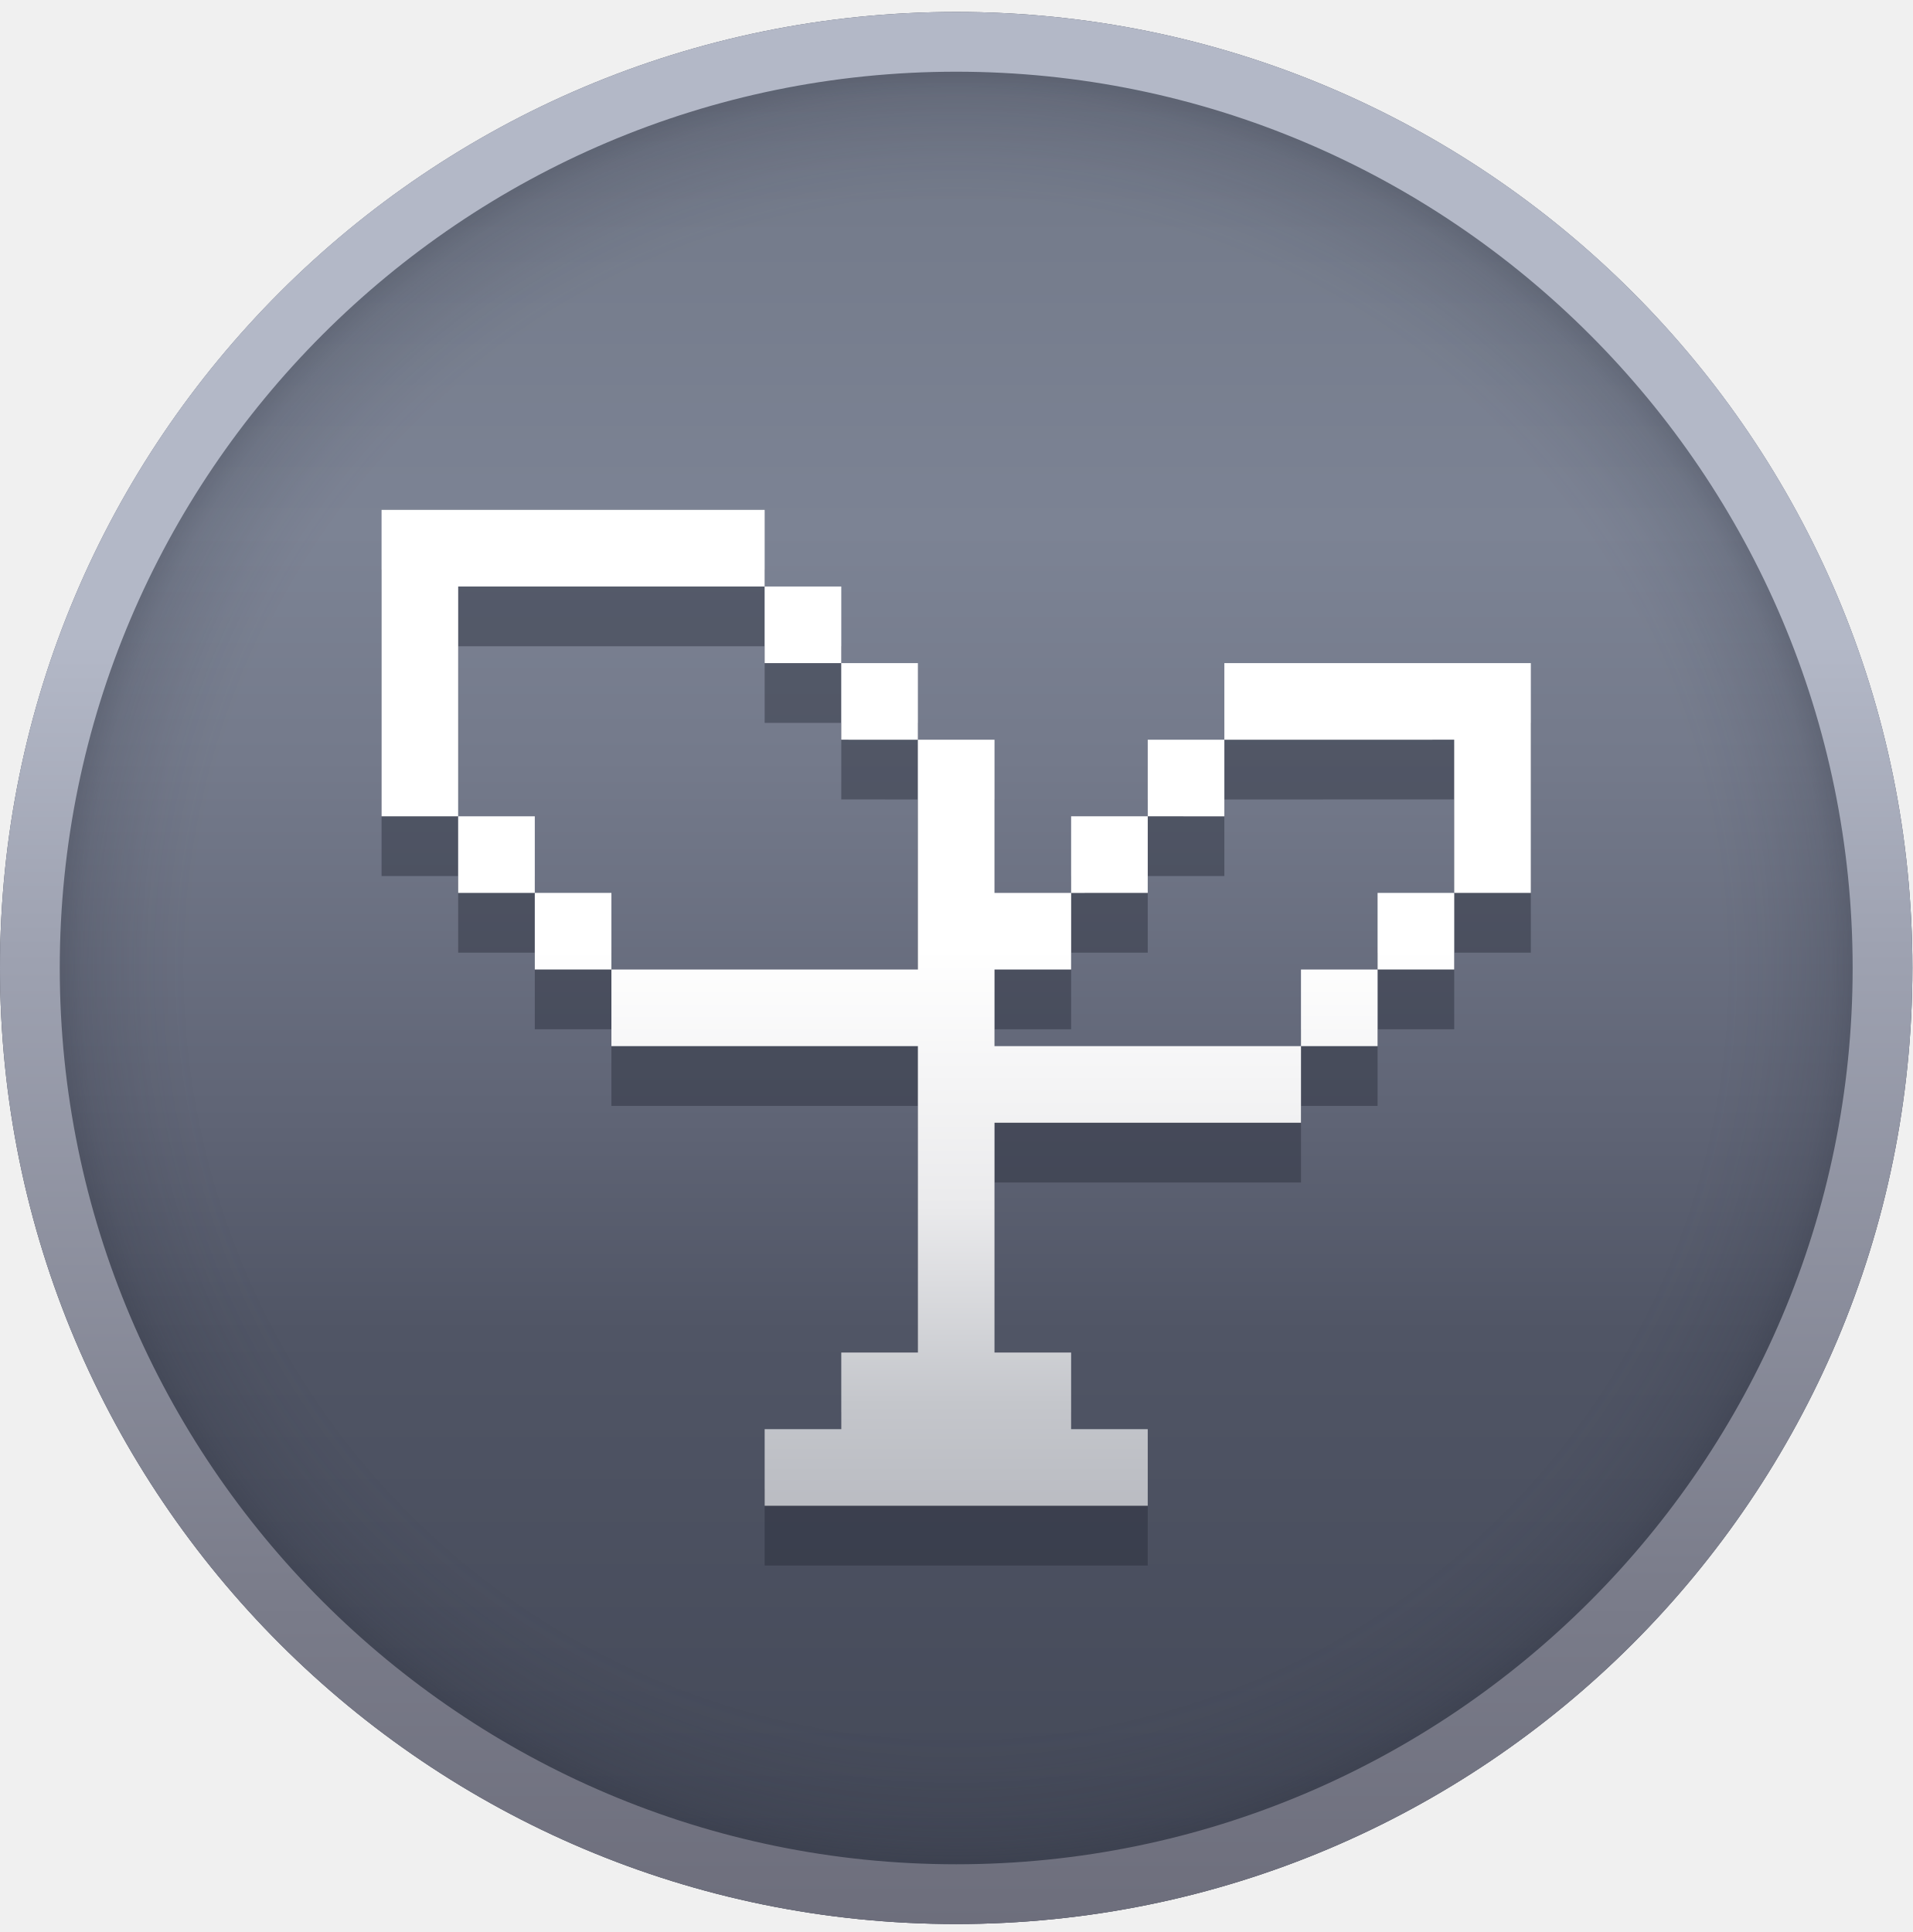
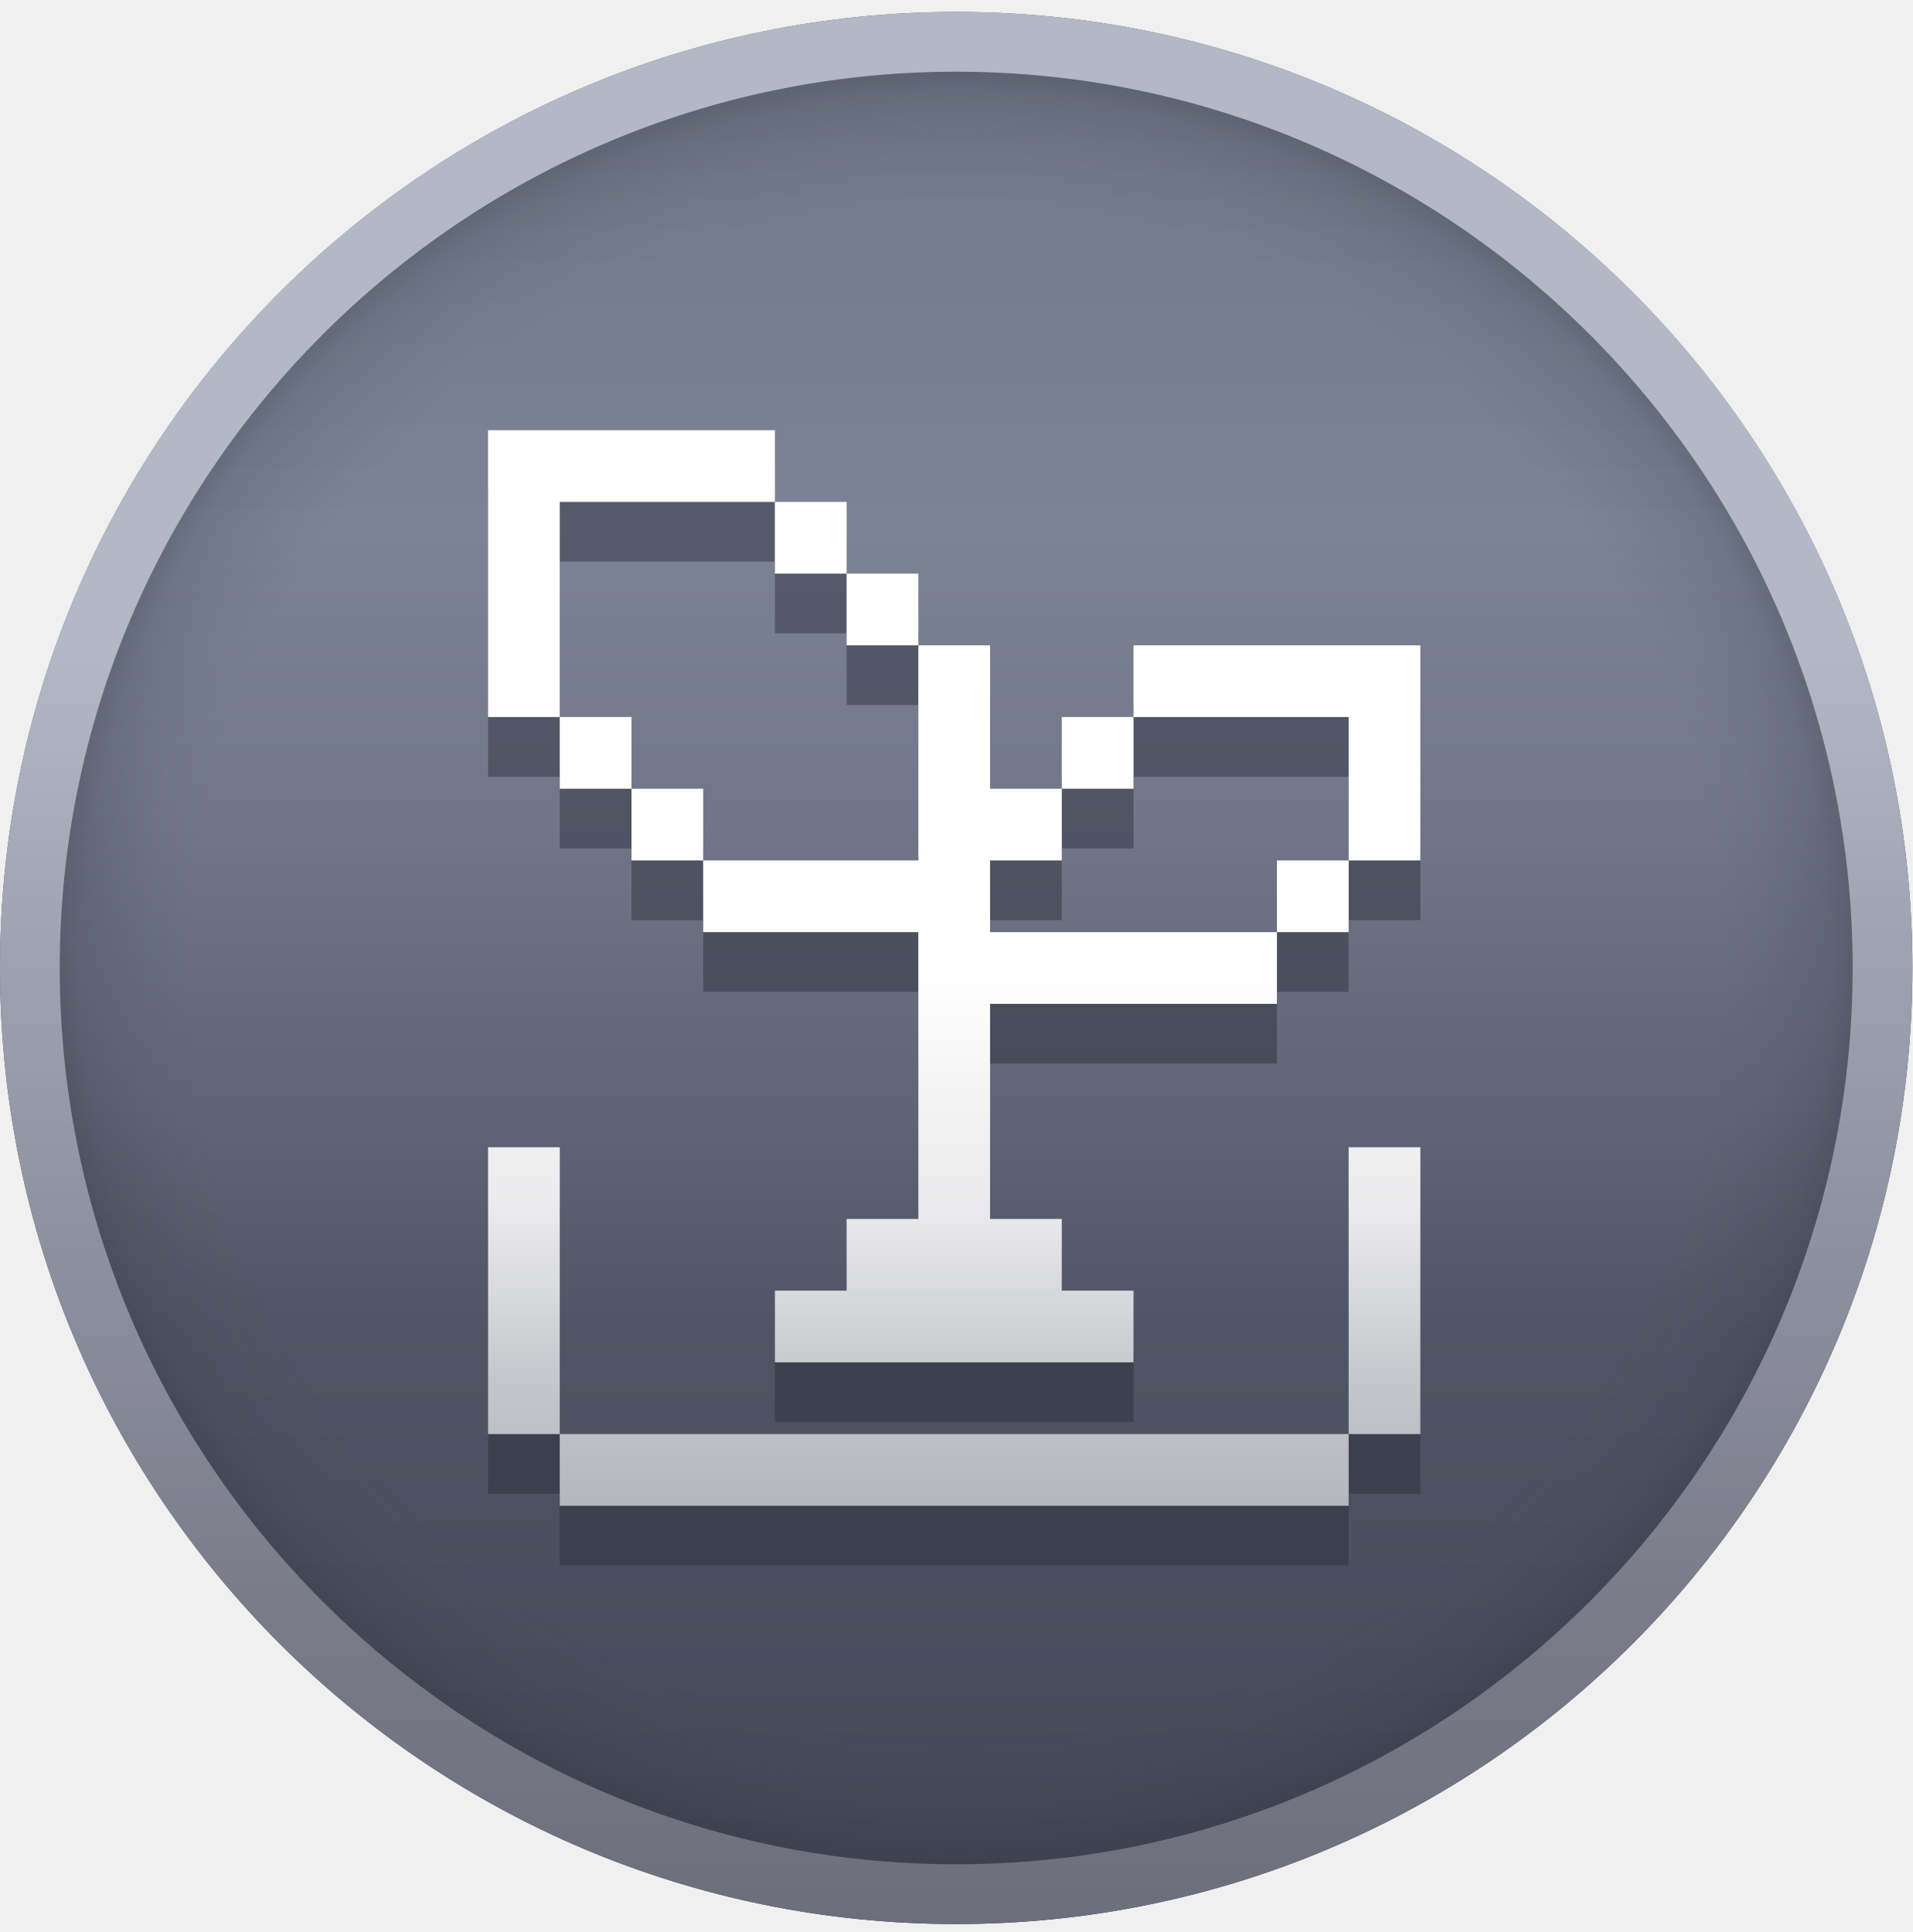
<svg xmlns="http://www.w3.org/2000/svg" width="96" height="97" viewBox="0 0 96 97" fill="none">
-   <g clip-path="url(#clip0_2003_36210)">
-     <path d="M48 96.6C74.51 96.6 96 75.109 96 48.6C96 22.09 74.51 0.6 48 0.6C21.49 0.6 0 22.09 0 48.6C0 75.109 21.49 96.6 48 96.6Z" fill="url(#paint0_linear_2003_36210)" />
-     <path d="M48 96.6C74.51 96.6 96 75.109 96 48.6C96 22.09 74.51 0.6 48 0.6C21.49 0.6 0 22.09 0 48.6C0 75.109 21.49 96.6 48 96.6Z" fill="url(#paint1_radial_2003_36210)" />
-     <path d="M48 3.6C72.81 3.6 93 23.79 93 48.6C93 73.41 72.81 93.6 48 93.6C23.19 93.6 3 73.41 3 48.6C3 23.79 23.19 3.6 48 3.6ZM48 0.6C21.48 0.6 0 22.08 0 48.6C0 75.12 21.48 96.6 48 96.6C74.52 96.6 96 75.12 96 48.6C96 22.08 74.52 0.6 48 0.6Z" fill="url(#paint2_linear_2003_36210)" />
-     <path d="M49.923 55.523V51.677H53.769V47.831H49.923V40.139H46.077V51.677H30.692V55.523H46.077V70.907H42.231V74.754H38.385V78.6H57.615V74.754H53.769V70.907H49.923V59.369H65.307V55.523H49.923Z" fill="#272B38" fill-opacity="0.45" />
-     <path d="M69.153 51.677H65.307L65.307 55.523L69.153 55.523V51.677Z" fill="#272B38" fill-opacity="0.45" />
-     <path d="M72.999 47.83H69.153V51.676H72.999V47.83Z" fill="#272B38" fill-opacity="0.45" />
-     <path d="M30.692 47.83H26.846V51.676L30.692 51.677L30.692 47.83Z" fill="#272B38" fill-opacity="0.45" />
-     <path d="M57.615 43.984H53.769L53.769 47.831L57.615 47.83V43.984Z" fill="#272B38" fill-opacity="0.45" />
-     <path d="M26.846 43.984H23V47.83H26.846V43.984Z" fill="#272B38" fill-opacity="0.45" />
-     <path d="M61.461 40.139H57.615V43.984L61.461 43.985V40.139Z" fill="#272B38" fill-opacity="0.45" />
-     <path d="M61.461 36.292V40.139L72.999 40.138L72.999 47.83H76.846V36.292H61.461Z" fill="#272B38" fill-opacity="0.45" />
-     <path d="M46.077 36.292H42.231V40.138L46.077 40.139L46.077 36.292Z" fill="#272B38" fill-opacity="0.45" />
-     <path d="M23 32.446H38.385V28.6H19.154V43.984L23 43.984V32.446Z" fill="#272B38" fill-opacity="0.45" />
-     <path d="M42.231 32.447H38.385V36.293H42.231V32.447Z" fill="#272B38" fill-opacity="0.45" />
-     <path d="M49.923 52.523V48.677H53.769V44.831H49.923V37.139H46.077V48.677H30.692V52.523H46.077V67.907H42.231V71.754H38.385V75.6H57.615V71.754H53.769V67.907H49.923V56.369H65.307V52.523H49.923Z" fill="url(#paint3_linear_2003_36210)" />
-     <path d="M69.153 48.677H65.307L65.307 52.523L69.153 52.523V48.677Z" fill="url(#paint4_linear_2003_36210)" />
-     <path d="M72.999 44.83H69.153V48.676H72.999V44.83Z" fill="url(#paint5_linear_2003_36210)" />
-     <path d="M30.692 44.83H26.846V48.676L30.692 48.677L30.692 44.83Z" fill="url(#paint6_linear_2003_36210)" />
-     <path d="M57.615 40.984H53.769L53.769 44.831L57.615 44.83V40.984Z" fill="url(#paint7_linear_2003_36210)" />
-     <path d="M26.846 40.984H23V44.83H26.846V40.984Z" fill="url(#paint8_linear_2003_36210)" />
-     <path d="M61.461 37.139H57.615V40.984L61.461 40.985V37.139Z" fill="url(#paint9_linear_2003_36210)" />
-     <path d="M61.461 33.292V37.139L72.999 37.138L72.999 44.83H76.846V33.292H61.461Z" fill="url(#paint10_linear_2003_36210)" />
-     <path d="M46.077 33.292H42.231V37.138L46.077 37.139L46.077 33.292Z" fill="url(#paint11_linear_2003_36210)" />
-     <path d="M23 29.446H38.385V25.6H19.154V40.984L23 40.984V29.446Z" fill="url(#paint12_linear_2003_36210)" />
-     <path d="M42.231 29.447H38.385V33.293H42.231V29.447Z" fill="url(#paint13_linear_2003_36210)" />
+   <g clip-path="url(#clip0_2003_36211)">
+     <path d="M48 96.6C74.51 96.6 96 75.109 96 48.6C96 22.09 74.51 0.6 48 0.6C21.49 0.6 0 22.09 0 48.6C0 75.109 21.49 96.6 48 96.6Z" fill="url(#paint0_linear_2003_36211)" />
+     <path d="M48 96.6C74.51 96.6 96 75.109 96 48.6C96 22.09 74.51 0.6 48 0.6C21.49 0.6 0 22.09 0 48.6C0 75.109 21.49 96.6 48 96.6Z" fill="url(#paint1_radial_2003_36211)" />
+     <path d="M48 3.6C72.81 3.6 93 23.79 93 48.6C93 73.41 72.81 93.6 48 93.6C23.19 93.6 3 73.41 3 48.6C3 23.79 23.19 3.6 48 3.6ZM48 0.6C21.48 0.6 0 22.08 0 48.6C0 75.12 21.48 96.6 48 96.6C74.52 96.6 96 75.12 96 48.6C96 22.08 74.52 0.6 48 0.6Z" fill="url(#paint2_linear_2003_36211)" />
+     <path d="M28.1 75V78.6H67.7V75H28.1Z" fill="#272B38" fill-opacity="0.45" />
+     <path d="M28.1 60.6H24.5V75H28.1V60.6Z" fill="#272B38" fill-opacity="0.45" />
+     <path d="M67.7 75H71.3V60.6H67.7V75Z" fill="#272B38" fill-opacity="0.45" />
+     <path d="M49.7 49.8V46.2H53.3V42.6H49.7V35.4H46.1V46.2H35.3V49.8H46.1V64.2H42.5V67.8H38.9V71.4H56.9V67.8H53.3V64.2H49.7V53.4H64.1V49.8H49.7Z" fill="#272B38" fill-opacity="0.45" />
+     <path d="M67.7 46.2H64.1V49.8L67.7 49.8V46.2Z" fill="#272B38" fill-opacity="0.45" />
+     <path d="M35.3 42.6H31.7V46.2H35.3V42.6Z" fill="#272B38" fill-opacity="0.45" />
+     <path d="M56.9 39H53.3V42.6H56.9V39Z" fill="#272B38" fill-opacity="0.45" />
+     <path d="M31.7 39H28.1V42.6H31.7V39Z" fill="#272B38" fill-opacity="0.45" />
+     <path d="M56.9 35.4V39H67.7L67.7 46.2H71.3V35.4H56.9Z" fill="#272B38" fill-opacity="0.45" />
+     <path d="M46.1 31.8H42.5V35.4H46.1L46.1 31.8Z" fill="#272B38" fill-opacity="0.45" />
+     <path d="M28.1 28.2H38.9V24.6H24.5V39H28.1L28.1 28.2Z" fill="#272B38" fill-opacity="0.45" />
+     <path d="M42.5 28.2H38.9L38.9 31.8H42.5V28.2Z" fill="#272B38" fill-opacity="0.45" />
+     <path d="M28.1 72V75.6H67.7V72H28.1Z" fill="url(#paint3_linear_2003_36211)" />
+     <path d="M28.1 57.6H24.5V72H28.1V57.6Z" fill="url(#paint4_linear_2003_36211)" />
+     <path d="M67.7 72H71.3V57.6H67.7V72Z" fill="url(#paint5_linear_2003_36211)" />
+     <path d="M49.7 46.8V43.2H53.3V39.6H49.7V32.4H46.1V43.2H35.3V46.8H46.1V61.2H42.5V64.8H38.9V68.4H56.9V64.8H53.3V61.2H49.7V50.4H64.1V46.8H49.7Z" fill="url(#paint6_linear_2003_36211)" />
+     <path d="M67.7 43.2H64.1V46.8L67.7 46.8V43.2Z" fill="url(#paint7_linear_2003_36211)" />
+     <path d="M35.3 39.6H31.7V43.2H35.3V39.6Z" fill="url(#paint8_linear_2003_36211)" />
+     <path d="M56.9 36H53.3V39.6H56.9V36Z" fill="url(#paint9_linear_2003_36211)" />
+     <path d="M31.7 36H28.1V39.6H31.7V36Z" fill="url(#paint10_linear_2003_36211)" />
+     <path d="M56.9 32.4V36H67.7L67.7 43.2H71.3V32.4H56.9Z" fill="url(#paint11_linear_2003_36211)" />
+     <path d="M46.1 28.8H42.5V32.4H46.1L46.1 28.8Z" fill="url(#paint12_linear_2003_36211)" />
+     <path d="M28.1 25.2H38.9V21.6H24.5V36H28.1L28.1 25.2Z" fill="url(#paint13_linear_2003_36211)" />
+     <path d="M42.5 25.2H38.9L38.9 28.8H42.5V25.2Z" fill="url(#paint14_linear_2003_36211)" />
  </g>
  <defs>
-     <linearGradient id="paint0_linear_2003_36210" x1="48" y1="96.6" x2="48" y2="0.6" gradientUnits="userSpaceOnUse">
+     <linearGradient id="paint0_linear_2003_36211" x1="48" y1="96.6" x2="48" y2="0.6" gradientUnits="userSpaceOnUse">
      <stop stop-color="#424756" />
      <stop offset="0.31" stop-color="#505565" />
      <stop offset="0.42" stop-color="#5F6475" />
      <stop offset="0.61" stop-color="#747A8B" />
      <stop offset="0.73" stop-color="#7C8394" />
      <stop offset="0.88" stop-color="#757C8C" />
      <stop offset="1" stop-color="#6E7484" />
    </linearGradient>
-     <radialGradient id="paint1_radial_2003_36210" cx="0" cy="0" r="1" gradientUnits="userSpaceOnUse" gradientTransform="translate(48 48.5996) rotate(90) scale(48)">
+     <radialGradient id="paint1_radial_2003_36211" cx="0" cy="0" r="1" gradientUnits="userSpaceOnUse" gradientTransform="translate(48 48.5996) rotate(90) scale(48)">
      <stop offset="0.802" stop-color="#272B38" stop-opacity="0" />
      <stop offset="0.848" stop-color="#272B38" stop-opacity="0.042" />
      <stop offset="0.883" stop-color="#272B38" stop-opacity="0.095" />
      <stop offset="0.914" stop-color="#272B38" stop-opacity="0.15" />
      <stop offset="0.957" stop-color="#272B38" stop-opacity="0.34" />
    </radialGradient>
-     <linearGradient id="paint2_linear_2003_36210" x1="48" y1="96.6" x2="48" y2="0.6" gradientUnits="userSpaceOnUse">
+     <linearGradient id="paint2_linear_2003_36211" x1="48" y1="96.6" x2="48" y2="0.6" gradientUnits="userSpaceOnUse">
      <stop stop-color="#6D6E7C" />
      <stop offset="0.17" stop-color="#7A7C8A" />
      <stop offset="0.51" stop-color="#9EA2B1" />
      <stop offset="0.67" stop-color="#B3B8C7" />
    </linearGradient>
-     <linearGradient id="paint3_linear_2003_36210" x1="48" y1="27.363" x2="48" y2="78.09" gradientUnits="userSpaceOnUse">
+     <linearGradient id="paint3_linear_2003_36211" x1="47.9" y1="30.24" x2="47.9" y2="75.6" gradientUnits="userSpaceOnUse">
      <stop offset="0.4" stop-color="white" />
-       <stop offset="0.655" stop-color="#EAEAEC" />
-       <stop offset="0.85" stop-color="#C4C6CB" />
+       <stop offset="0.675" stop-color="#EAEAEC" />
+       <stop offset="0.865" stop-color="#C4C6CB" />
      <stop offset="0.99" stop-color="#B6B8BF" />
    </linearGradient>
-     <linearGradient id="paint4_linear_2003_36210" x1="48" y1="27.363" x2="48" y2="78.09" gradientUnits="userSpaceOnUse">
+     <linearGradient id="paint4_linear_2003_36211" x1="47.9" y1="30.24" x2="47.9" y2="75.6" gradientUnits="userSpaceOnUse">
      <stop offset="0.4" stop-color="white" />
-       <stop offset="0.655" stop-color="#EAEAEC" />
-       <stop offset="0.85" stop-color="#C4C6CB" />
+       <stop offset="0.675" stop-color="#EAEAEC" />
+       <stop offset="0.865" stop-color="#C4C6CB" />
      <stop offset="0.99" stop-color="#B6B8BF" />
    </linearGradient>
-     <linearGradient id="paint5_linear_2003_36210" x1="48" y1="27.363" x2="48" y2="78.09" gradientUnits="userSpaceOnUse">
+     <linearGradient id="paint5_linear_2003_36211" x1="47.9" y1="30.24" x2="47.9" y2="75.6" gradientUnits="userSpaceOnUse">
      <stop offset="0.4" stop-color="white" />
-       <stop offset="0.655" stop-color="#EAEAEC" />
-       <stop offset="0.85" stop-color="#C4C6CB" />
+       <stop offset="0.675" stop-color="#EAEAEC" />
+       <stop offset="0.865" stop-color="#C4C6CB" />
      <stop offset="0.99" stop-color="#B6B8BF" />
    </linearGradient>
-     <linearGradient id="paint6_linear_2003_36210" x1="48" y1="27.363" x2="48" y2="78.09" gradientUnits="userSpaceOnUse">
+     <linearGradient id="paint6_linear_2003_36211" x1="47.9" y1="30.24" x2="47.9" y2="75.6" gradientUnits="userSpaceOnUse">
      <stop offset="0.4" stop-color="white" />
-       <stop offset="0.655" stop-color="#EAEAEC" />
-       <stop offset="0.85" stop-color="#C4C6CB" />
+       <stop offset="0.675" stop-color="#EAEAEC" />
+       <stop offset="0.865" stop-color="#C4C6CB" />
      <stop offset="0.99" stop-color="#B6B8BF" />
    </linearGradient>
-     <linearGradient id="paint7_linear_2003_36210" x1="48" y1="27.363" x2="48" y2="78.09" gradientUnits="userSpaceOnUse">
+     <linearGradient id="paint7_linear_2003_36211" x1="47.9" y1="30.24" x2="47.9" y2="75.6" gradientUnits="userSpaceOnUse">
      <stop offset="0.4" stop-color="white" />
-       <stop offset="0.655" stop-color="#EAEAEC" />
-       <stop offset="0.85" stop-color="#C4C6CB" />
+       <stop offset="0.675" stop-color="#EAEAEC" />
+       <stop offset="0.865" stop-color="#C4C6CB" />
      <stop offset="0.99" stop-color="#B6B8BF" />
    </linearGradient>
-     <linearGradient id="paint8_linear_2003_36210" x1="48" y1="27.363" x2="48" y2="78.09" gradientUnits="userSpaceOnUse">
+     <linearGradient id="paint8_linear_2003_36211" x1="47.9" y1="30.24" x2="47.9" y2="75.6" gradientUnits="userSpaceOnUse">
      <stop offset="0.4" stop-color="white" />
-       <stop offset="0.655" stop-color="#EAEAEC" />
-       <stop offset="0.85" stop-color="#C4C6CB" />
+       <stop offset="0.675" stop-color="#EAEAEC" />
+       <stop offset="0.865" stop-color="#C4C6CB" />
      <stop offset="0.99" stop-color="#B6B8BF" />
    </linearGradient>
-     <linearGradient id="paint9_linear_2003_36210" x1="48" y1="27.363" x2="48" y2="78.09" gradientUnits="userSpaceOnUse">
+     <linearGradient id="paint9_linear_2003_36211" x1="47.9" y1="30.24" x2="47.9" y2="75.6" gradientUnits="userSpaceOnUse">
      <stop offset="0.4" stop-color="white" />
-       <stop offset="0.655" stop-color="#EAEAEC" />
-       <stop offset="0.85" stop-color="#C4C6CB" />
+       <stop offset="0.675" stop-color="#EAEAEC" />
+       <stop offset="0.865" stop-color="#C4C6CB" />
      <stop offset="0.99" stop-color="#B6B8BF" />
    </linearGradient>
-     <linearGradient id="paint10_linear_2003_36210" x1="48" y1="27.363" x2="48" y2="78.09" gradientUnits="userSpaceOnUse">
+     <linearGradient id="paint10_linear_2003_36211" x1="47.9" y1="30.24" x2="47.9" y2="75.6" gradientUnits="userSpaceOnUse">
      <stop offset="0.4" stop-color="white" />
-       <stop offset="0.655" stop-color="#EAEAEC" />
-       <stop offset="0.85" stop-color="#C4C6CB" />
+       <stop offset="0.675" stop-color="#EAEAEC" />
+       <stop offset="0.865" stop-color="#C4C6CB" />
      <stop offset="0.99" stop-color="#B6B8BF" />
    </linearGradient>
-     <linearGradient id="paint11_linear_2003_36210" x1="48" y1="27.363" x2="48" y2="78.09" gradientUnits="userSpaceOnUse">
+     <linearGradient id="paint11_linear_2003_36211" x1="47.9" y1="30.24" x2="47.9" y2="75.6" gradientUnits="userSpaceOnUse">
      <stop offset="0.4" stop-color="white" />
-       <stop offset="0.655" stop-color="#EAEAEC" />
-       <stop offset="0.85" stop-color="#C4C6CB" />
+       <stop offset="0.675" stop-color="#EAEAEC" />
+       <stop offset="0.865" stop-color="#C4C6CB" />
      <stop offset="0.99" stop-color="#B6B8BF" />
    </linearGradient>
-     <linearGradient id="paint12_linear_2003_36210" x1="48" y1="27.363" x2="48" y2="78.09" gradientUnits="userSpaceOnUse">
+     <linearGradient id="paint12_linear_2003_36211" x1="47.9" y1="30.24" x2="47.9" y2="75.6" gradientUnits="userSpaceOnUse">
      <stop offset="0.4" stop-color="white" />
-       <stop offset="0.655" stop-color="#EAEAEC" />
-       <stop offset="0.85" stop-color="#C4C6CB" />
+       <stop offset="0.675" stop-color="#EAEAEC" />
+       <stop offset="0.865" stop-color="#C4C6CB" />
      <stop offset="0.99" stop-color="#B6B8BF" />
    </linearGradient>
-     <linearGradient id="paint13_linear_2003_36210" x1="48" y1="27.363" x2="48" y2="78.09" gradientUnits="userSpaceOnUse">
+     <linearGradient id="paint13_linear_2003_36211" x1="47.9" y1="30.24" x2="47.9" y2="75.6" gradientUnits="userSpaceOnUse">
      <stop offset="0.4" stop-color="white" />
-       <stop offset="0.655" stop-color="#EAEAEC" />
-       <stop offset="0.85" stop-color="#C4C6CB" />
+       <stop offset="0.675" stop-color="#EAEAEC" />
+       <stop offset="0.865" stop-color="#C4C6CB" />
      <stop offset="0.99" stop-color="#B6B8BF" />
    </linearGradient>
-     <clipPath id="clip0_2003_36210">
+     <linearGradient id="paint14_linear_2003_36211" x1="47.9" y1="30.24" x2="47.9" y2="75.6" gradientUnits="userSpaceOnUse">
+       <stop offset="0.4" stop-color="white" />
+       <stop offset="0.675" stop-color="#EAEAEC" />
+       <stop offset="0.865" stop-color="#C4C6CB" />
+       <stop offset="0.99" stop-color="#B6B8BF" />
+     </linearGradient>
+     <clipPath id="clip0_2003_36211">
      <rect width="96" height="96" fill="white" transform="translate(0 0.599609)" />
    </clipPath>
  </defs>
</svg>
